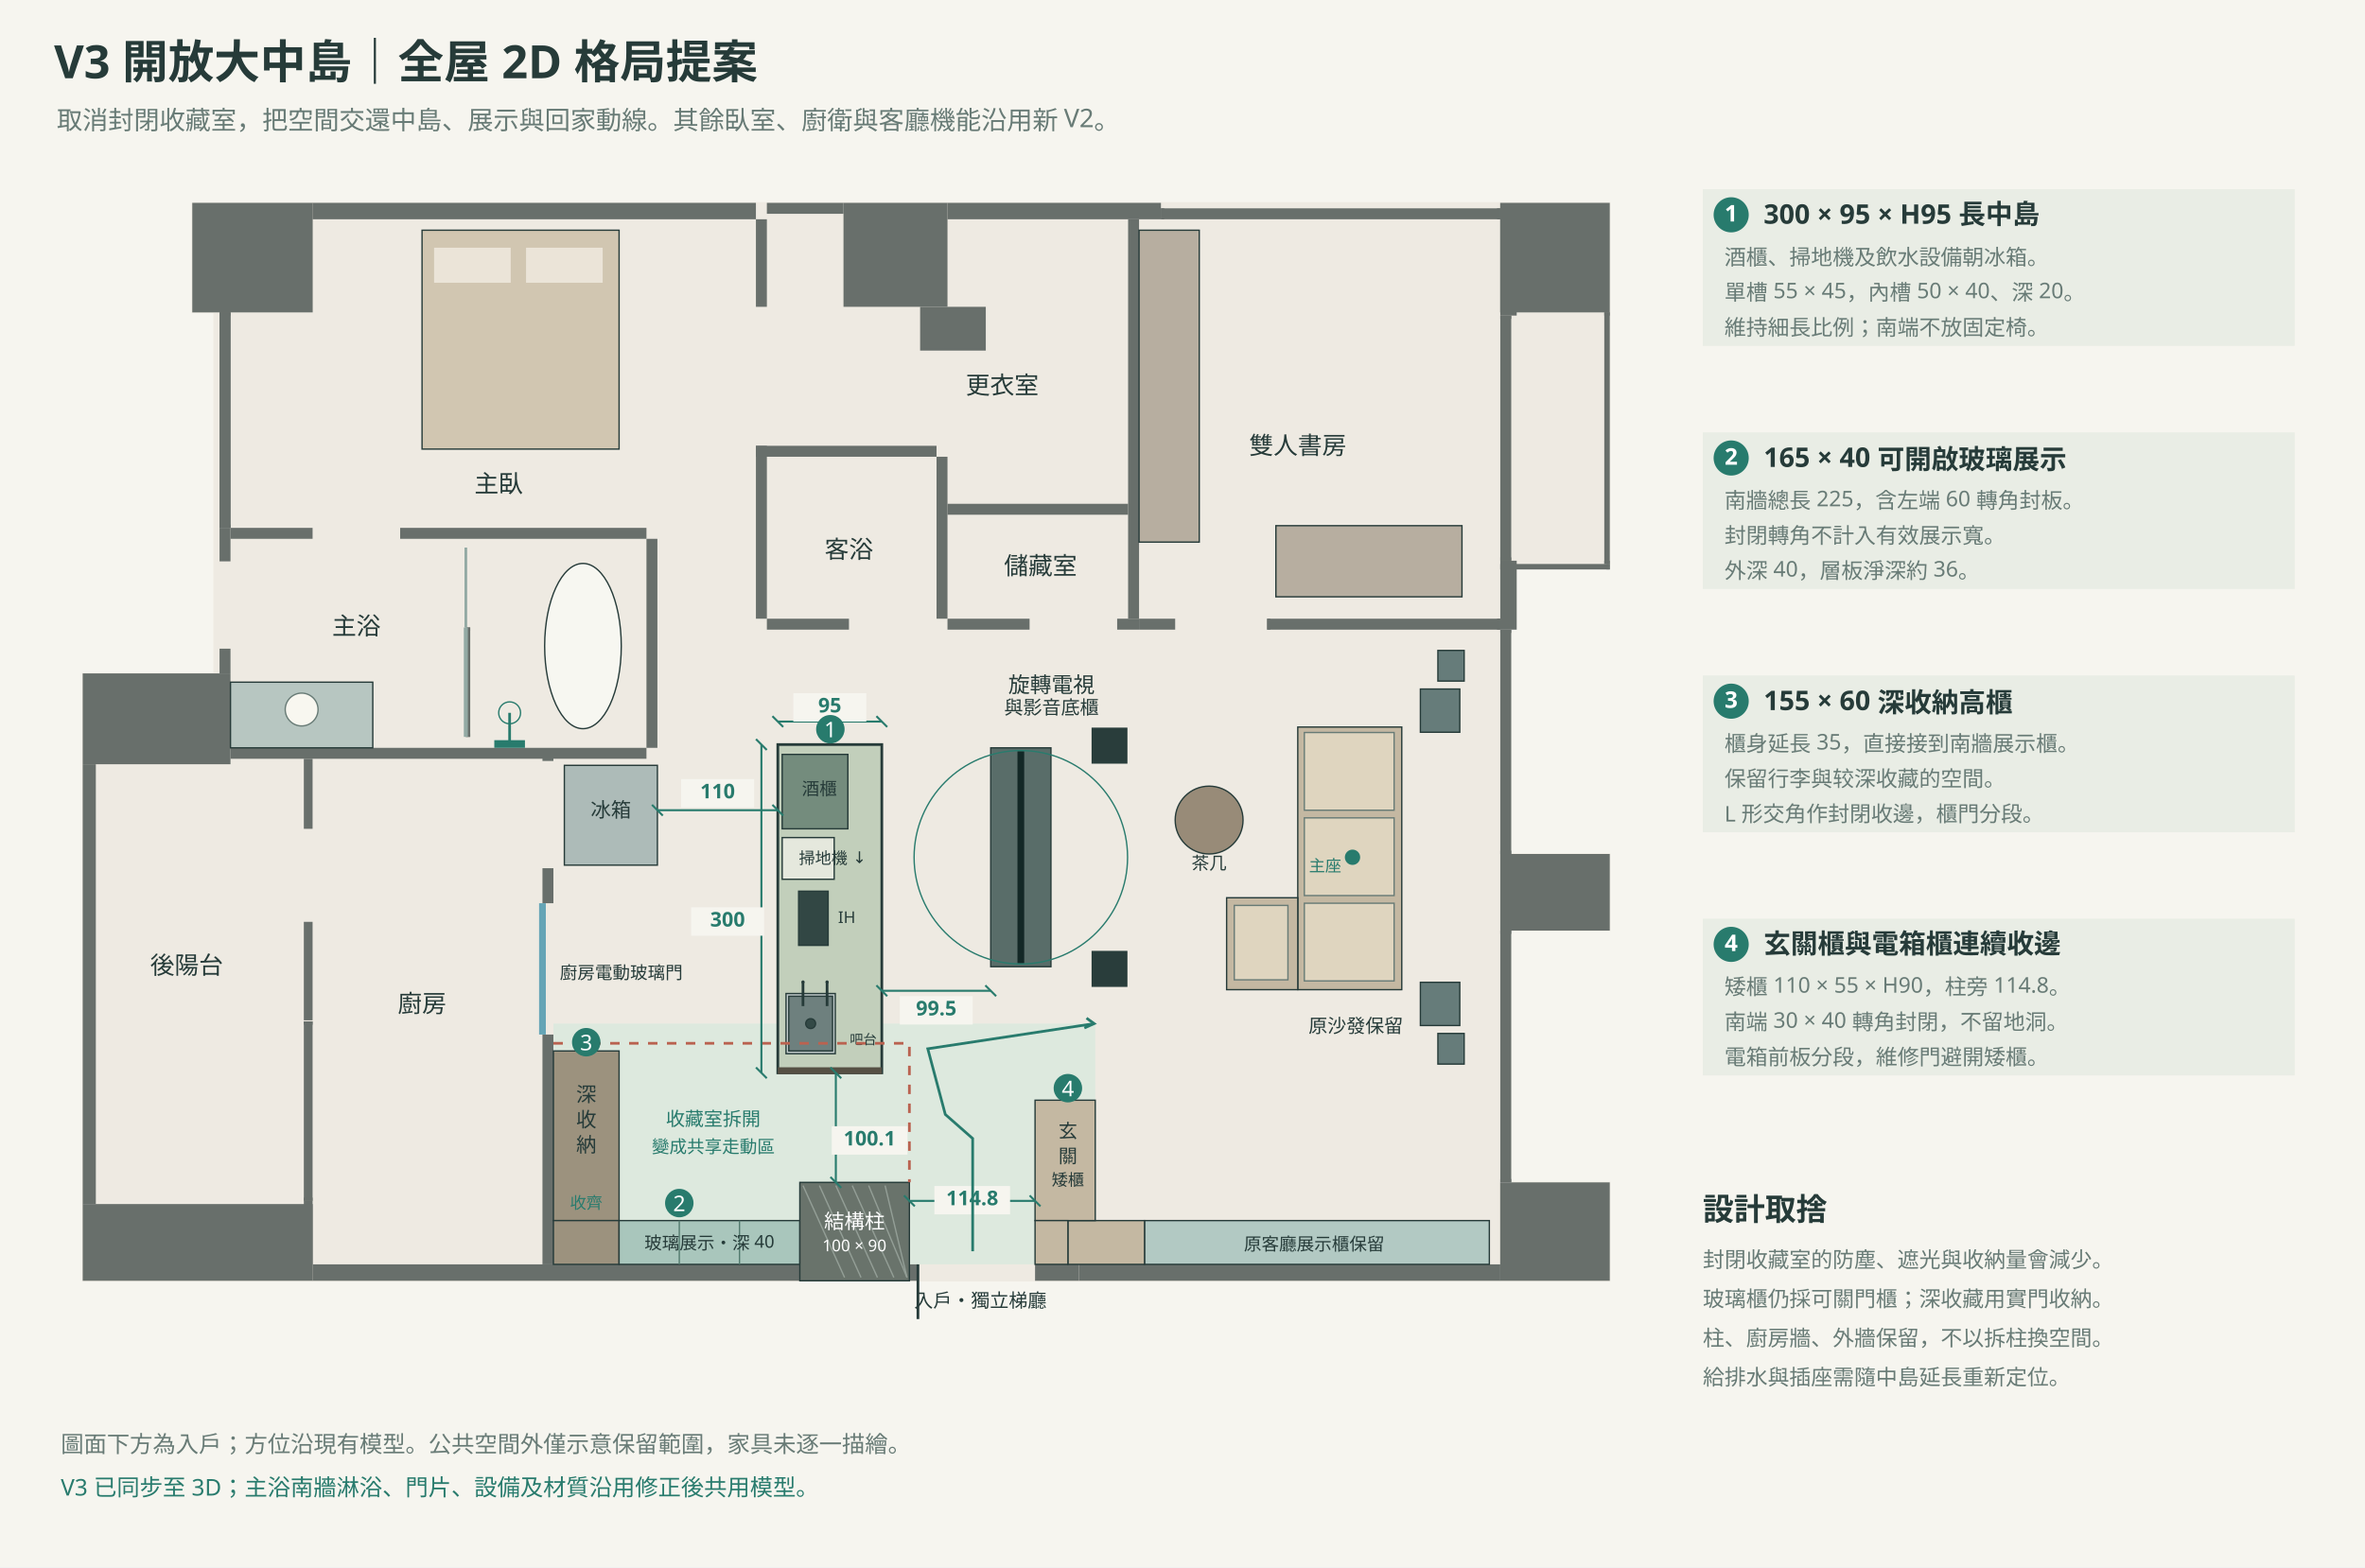
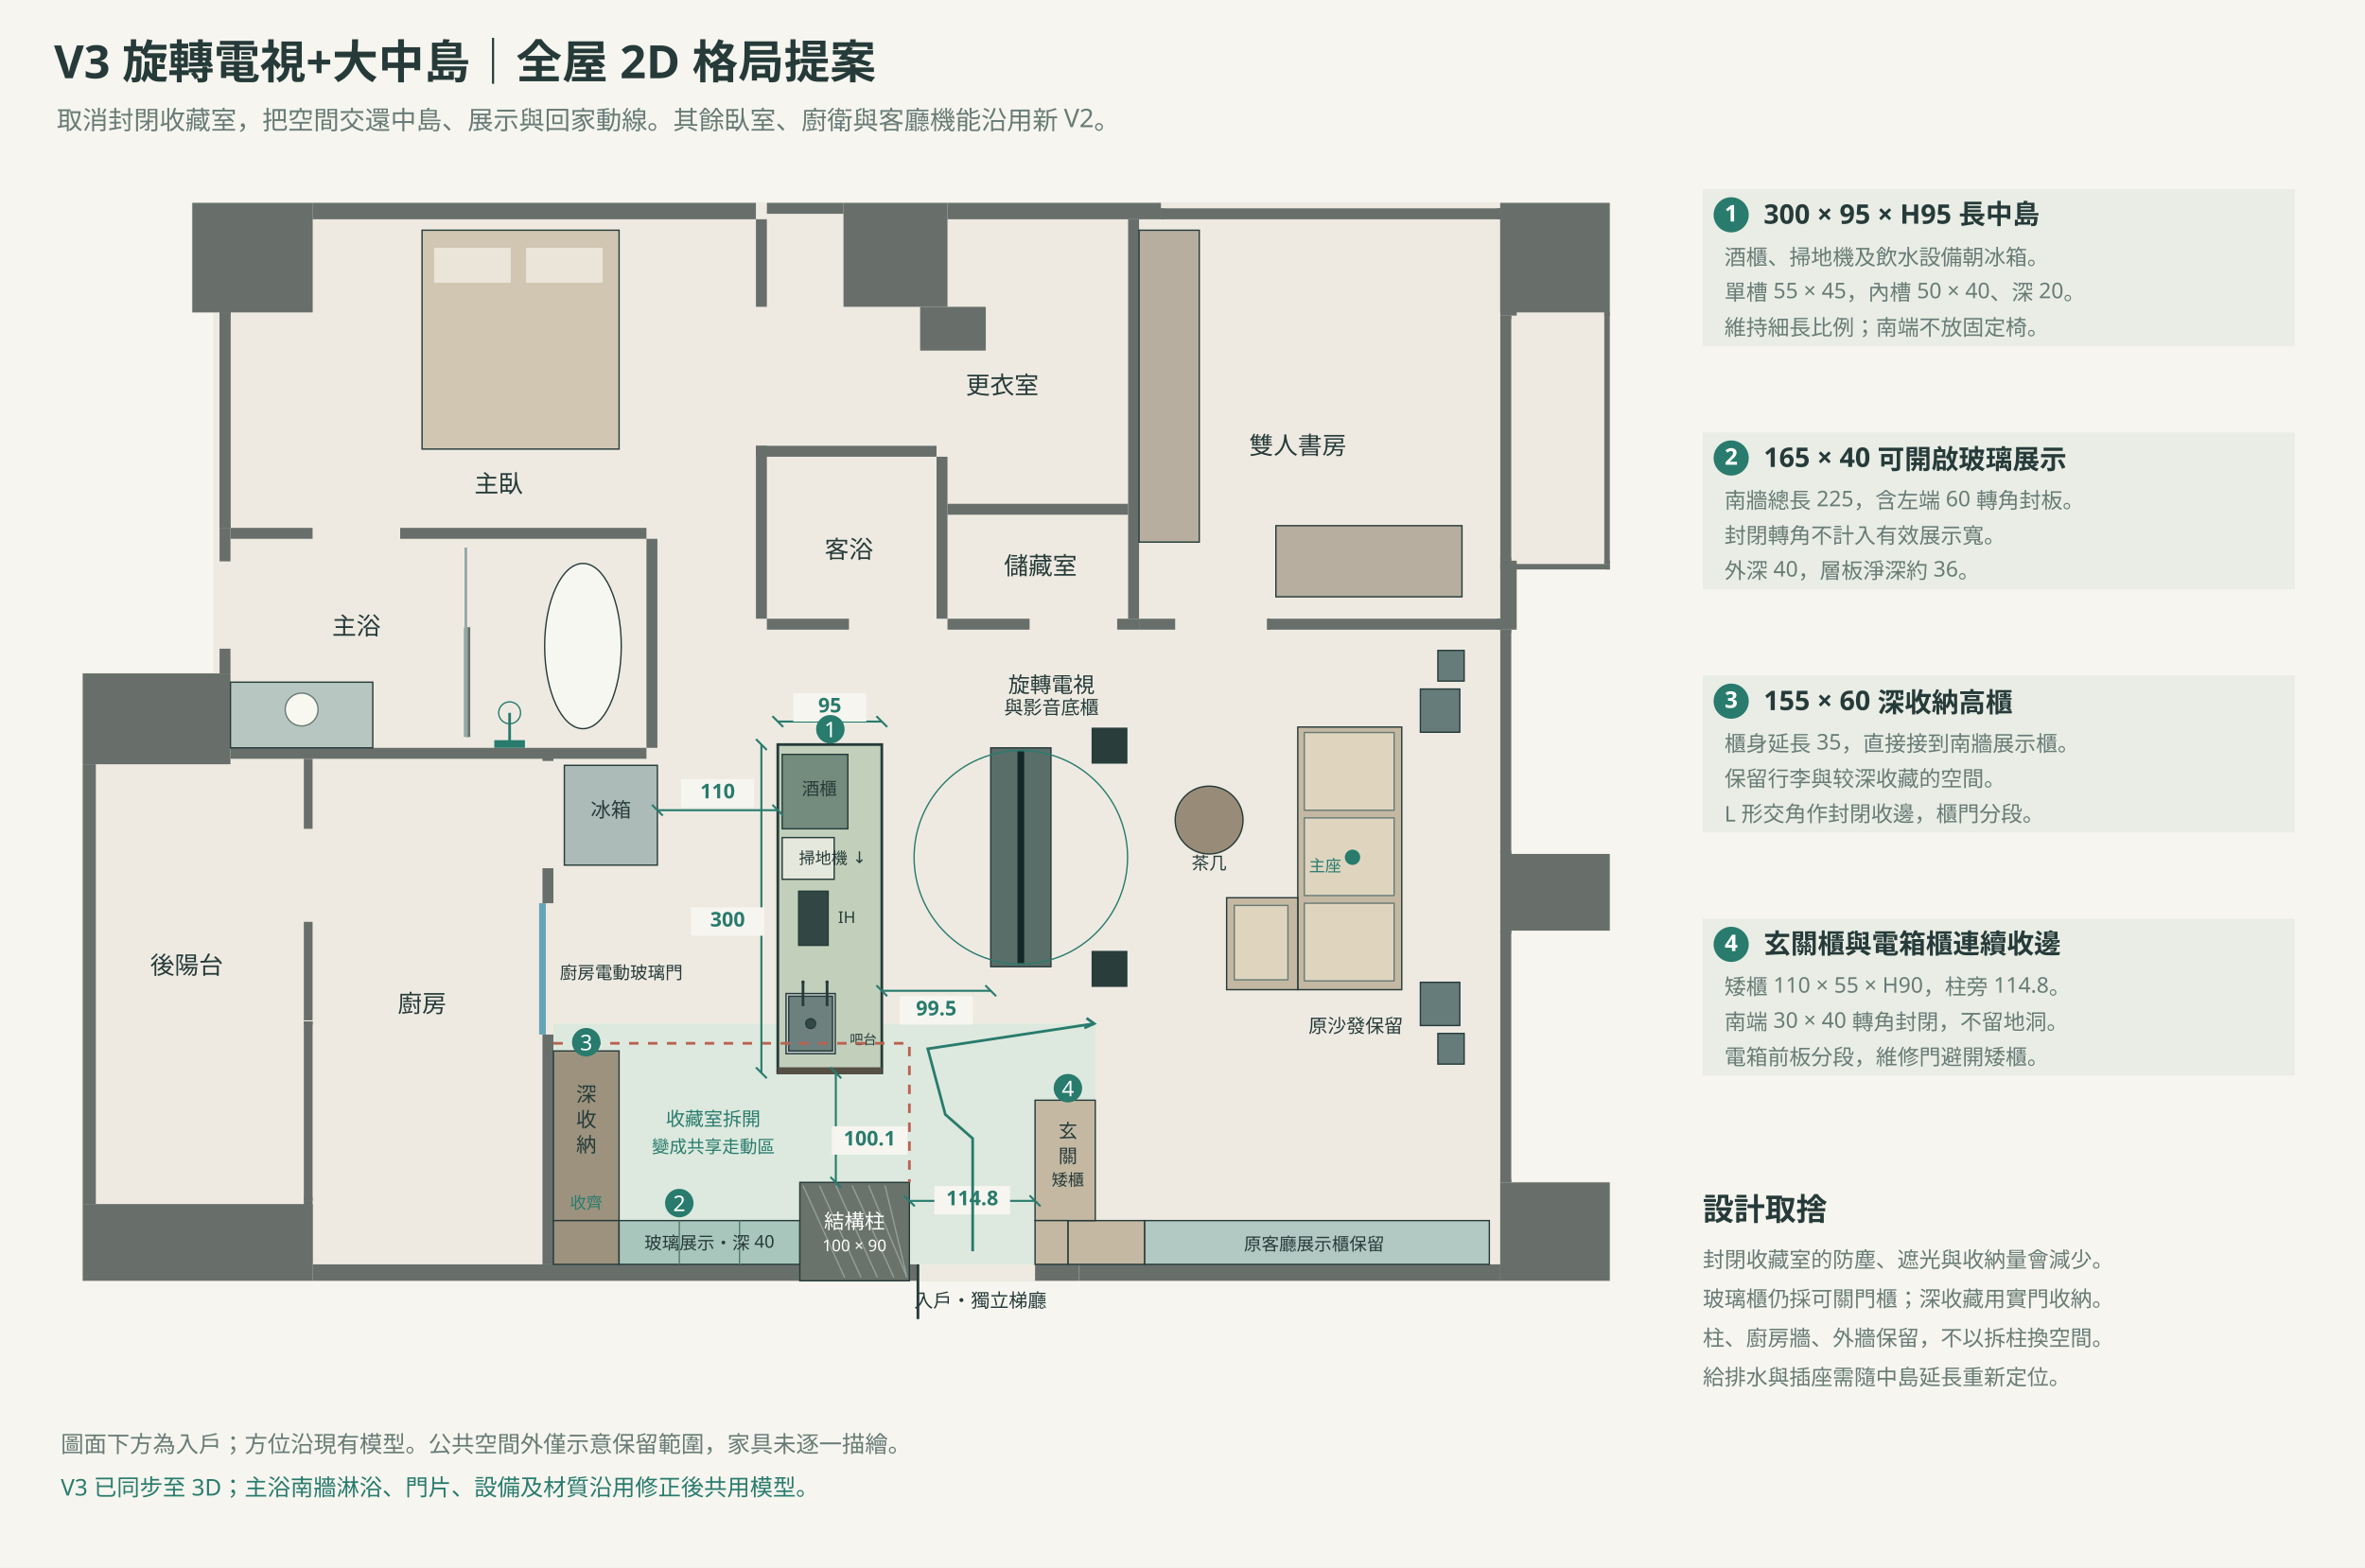
<svg xmlns="http://www.w3.org/2000/svg" width="1750" height="1160" viewBox="0 0 1750 1160" font-family="Microsoft JhengHei, sans-serif">
  <rect width="100%" height="100%" fill="#f6f5ef" />
-   <text x="40.00" y="57.92" font-size="34" fill="#263b39" text-anchor="start" font-weight="700">V3 開放大中島｜全屋 2D 格局提案</text>
+   <text x="40.00" y="57.92" font-size="34" fill="#263b39" text-anchor="start" font-weight="700">V3 旋轉電視+大中島｜全屋 2D 格局提案</text>
  <text x="42.00" y="95.72" font-size="19" fill="#687b76" text-anchor="start" font-weight="400">取消封閉收藏室，把空間交還中島、展示與回家動線。其餘臥室、廚衛與客廳機能沿用新 V2。</text>
  <polyline points="142.20,150.15 1191.15,150.15 1191.15,417.45 1110.15,417.45 1110.15,632.10 1191.15,632.10 1191.15,688.80 1110.15,688.80 1110.15,875.10 1191.15,875.10 1191.15,948.00 591.75,948.00 61.20,948.00 61.20,498.45 158.40,498.45 158.40,231.15 142.20,231.15 142.20,150.15" fill="none" stroke="#eeeae2" stroke-width="1" />
  <polygon points="142.20,150.15 1191.15,150.15 1191.15,417.45 1110.15,417.45 1110.15,632.10 1191.15,632.10 1191.15,688.80 1110.15,688.80 1110.15,875.10 1191.15,875.10 1191.15,948.00 591.75,948.00 61.20,948.00 61.20,498.45 158.40,498.45 158.40,231.15 142.20,231.15" fill="#eeeae2" />
  <rect x="409.50" y="757.65" width="400.95" height="178.20" fill="#dde9de" stroke="none" stroke-width="1" />
  <rect x="624.15" y="150.15" width="76.95" height="76.95" fill="#686f6b" stroke="none" stroke-width="1" />
  <rect x="142.28" y="150.15" width="89.10" height="81.08" fill="#686f6b" stroke="none" stroke-width="1" />
  <rect x="1110.07" y="150.15" width="81.08" height="81.08" fill="#686f6b" stroke="none" stroke-width="1" />
  <rect x="61.20" y="891.22" width="170.18" height="56.78" fill="#686f6b" stroke="none" stroke-width="1" />
  <rect x="1110.07" y="875.18" width="81.08" height="72.82" fill="#686f6b" stroke="none" stroke-width="1" />
  <rect x="591.83" y="875.18" width="81.08" height="72.82" fill="#686f6b" stroke="none" stroke-width="1" />
  <rect x="231.30" y="150.15" width="328.05" height="12.15" fill="#686f6b" stroke="none" stroke-width="1" />
  <rect x="859.05" y="154.20" width="251.10" height="8.10" fill="#686f6b" stroke="none" stroke-width="1" />
  <rect x="859.05" y="154.20" width="2.43" height="8.10" fill="#686f6b" stroke="none" stroke-width="1" />
  <rect x="1107.72" y="154.20" width="2.43" height="8.10" fill="#686f6b" stroke="none" stroke-width="1" />
  <rect x="861.48" y="157.03" width="246.24" height="2.43" fill="#686f6b" stroke="none" stroke-width="1" />
  <rect x="701.10" y="150.15" width="157.95" height="12.15" fill="#686f6b" stroke="none" stroke-width="1" />
  <rect x="559.35" y="162.30" width="8.10" height="64.80" fill="#686f6b" stroke="none" stroke-width="1" />
  <rect x="567.45" y="150.15" width="56.70" height="8.10" fill="#686f6b" stroke="none" stroke-width="1" />
  <rect x="559.35" y="329.97" width="8.10" height="127.98" fill="#686f6b" stroke="none" stroke-width="1" />
  <rect x="162.45" y="231.15" width="8.10" height="159.57" fill="#686f6b" stroke="none" stroke-width="1" />
  <rect x="162.45" y="231.15" width="8.10" height="159.57" fill="#686f6b" stroke="none" stroke-width="1" />
  <rect x="162.45" y="231.15" width="8.10" height="2.43" fill="#686f6b" stroke="none" stroke-width="1" />
  <rect x="162.45" y="388.29" width="8.10" height="2.43" fill="#686f6b" stroke="none" stroke-width="1" />
  <rect x="165.29" y="233.58" width="2.43" height="154.71" fill="#686f6b" stroke="none" stroke-width="1" />
  <rect x="162.45" y="390.72" width="8.10" height="24.79" fill="#686f6b" stroke="none" stroke-width="1" />
  <rect x="162.45" y="480.14" width="8.10" height="18.31" fill="#686f6b" stroke="none" stroke-width="1" />
  <rect x="61.20" y="498.45" width="109.35" height="67.23" fill="#686f6b" stroke="none" stroke-width="1" />
  <rect x="61.20" y="565.68" width="9.72" height="325.62" fill="#686f6b" stroke="none" stroke-width="1" />
  <rect x="231.30" y="935.85" width="360.45" height="12.15" fill="#686f6b" stroke="none" stroke-width="1" />
  <rect x="798.30" y="935.85" width="311.85" height="12.15" fill="#686f6b" stroke="none" stroke-width="1" />
  <rect x="672.75" y="935.85" width="6.48" height="12.15" fill="#686f6b" stroke="none" stroke-width="1" />
  <rect x="765.90" y="935.85" width="32.40" height="12.15" fill="#686f6b" stroke="none" stroke-width="1" />
  <rect x="1110.15" y="162.30" width="12.15" height="71.28" fill="#686f6b" stroke="none" stroke-width="1" />
  <rect x="1110.15" y="233.58" width="8.10" height="181.44" fill="#686f6b" stroke="none" stroke-width="1" />
  <rect x="1110.15" y="233.58" width="8.10" height="2.43" fill="#686f6b" stroke="none" stroke-width="1" />
  <rect x="1110.15" y="412.59" width="8.10" height="2.43" fill="#686f6b" stroke="none" stroke-width="1" />
  <rect x="1112.99" y="236.01" width="2.43" height="176.58" fill="#686f6b" stroke="none" stroke-width="1" />
  <rect x="1110.15" y="415.02" width="12.15" height="51.03" fill="#686f6b" stroke="none" stroke-width="1" />
  <rect x="1110.15" y="466.05" width="8.10" height="166.05" fill="#686f6b" stroke="none" stroke-width="1" />
  <rect x="1110.15" y="466.05" width="8.10" height="2.43" fill="#686f6b" stroke="none" stroke-width="1" />
  <rect x="1110.15" y="629.67" width="8.10" height="2.43" fill="#686f6b" stroke="none" stroke-width="1" />
  <rect x="1112.99" y="468.48" width="2.43" height="161.19" fill="#686f6b" stroke="none" stroke-width="1" />
  <rect x="1110.15" y="632.10" width="81.00" height="56.70" fill="#686f6b" stroke="none" stroke-width="1" />
  <rect x="1110.15" y="688.80" width="8.10" height="186.30" fill="#686f6b" stroke="none" stroke-width="1" />
  <rect x="1110.15" y="688.80" width="8.10" height="2.43" fill="#686f6b" stroke="none" stroke-width="1" />
  <rect x="1110.15" y="872.67" width="8.10" height="2.43" fill="#686f6b" stroke="none" stroke-width="1" />
  <rect x="1112.99" y="691.23" width="2.43" height="181.44" fill="#686f6b" stroke="none" stroke-width="1" />
  <rect x="1187.10" y="231.15" width="4.05" height="186.30" fill="#686f6b" stroke="none" stroke-width="1" />
  <rect x="1187.10" y="231.15" width="4.05" height="2.43" fill="#686f6b" stroke="none" stroke-width="1" />
  <rect x="1187.10" y="415.02" width="4.05" height="2.43" fill="#686f6b" stroke="none" stroke-width="1" />
  <rect x="1188.52" y="233.58" width="1.22" height="181.44" fill="#686f6b" stroke="none" stroke-width="1" />
  <rect x="1110.15" y="417.45" width="81.00" height="4.05" fill="#686f6b" stroke="none" stroke-width="1" />
  <rect x="1110.15" y="417.45" width="2.43" height="4.05" fill="#686f6b" stroke="none" stroke-width="1" />
  <rect x="1188.72" y="417.45" width="2.43" height="4.05" fill="#686f6b" stroke="none" stroke-width="1" />
  <rect x="1112.58" y="418.87" width="76.14" height="1.22" fill="#686f6b" stroke="none" stroke-width="1" />
  <rect x="296.10" y="390.72" width="182.25" height="8.10" fill="#686f6b" stroke="none" stroke-width="1" />
  <rect x="170.55" y="390.72" width="60.75" height="8.10" fill="#686f6b" stroke="none" stroke-width="1" />
  <rect x="478.35" y="398.82" width="8.10" height="154.71" fill="#686f6b" stroke="none" stroke-width="1" />
  <rect x="170.55" y="553.53" width="307.80" height="8.10" fill="#686f6b" stroke="none" stroke-width="1" />
  <rect x="559.35" y="329.97" width="133.65" height="8.10" fill="#686f6b" stroke="none" stroke-width="1" />
  <rect x="693.00" y="338.07" width="8.10" height="119.88" fill="#686f6b" stroke="none" stroke-width="1" />
  <rect x="567.45" y="457.95" width="60.75" height="8.10" fill="#686f6b" stroke="none" stroke-width="1" />
  <rect x="701.10" y="372.90" width="133.65" height="8.10" fill="#686f6b" stroke="none" stroke-width="1" />
  <rect x="834.75" y="162.30" width="8.10" height="295.65" fill="#686f6b" stroke="none" stroke-width="1" />
  <rect x="701.10" y="457.95" width="60.75" height="8.10" fill="#686f6b" stroke="none" stroke-width="1" />
  <rect x="826.65" y="457.95" width="16.20" height="8.10" fill="#686f6b" stroke="none" stroke-width="1" />
  <rect x="842.85" y="457.95" width="26.73" height="8.10" fill="#686f6b" stroke="none" stroke-width="1" />
  <rect x="937.62" y="457.95" width="172.53" height="8.10" fill="#686f6b" stroke="none" stroke-width="1" />
  <rect x="937.62" y="457.95" width="2.43" height="8.10" fill="#686f6b" stroke="none" stroke-width="1" />
  <rect x="1107.72" y="457.95" width="2.43" height="8.10" fill="#686f6b" stroke="none" stroke-width="1" />
  <rect x="940.05" y="460.79" width="167.67" height="2.43" fill="#686f6b" stroke="none" stroke-width="1" />
  <rect x="401.40" y="560.82" width="8.10" height="2.43" fill="#686f6b" stroke="none" stroke-width="1" />
  <rect x="401.40" y="642.63" width="8.10" height="25.92" fill="#686f6b" stroke="none" stroke-width="1" />
  <rect x="401.40" y="765.75" width="8.10" height="170.10" fill="#686f6b" stroke="none" stroke-width="1" />
  <rect x="224.82" y="561.63" width="6.48" height="51.84" fill="#686f6b" stroke="none" stroke-width="1" />
  <rect x="224.82" y="682.32" width="6.48" height="72.90" fill="#686f6b" stroke="none" stroke-width="1" />
  <rect x="224.82" y="756.03" width="6.48" height="132.84" fill="#686f6b" stroke="none" stroke-width="1" />
  <rect x="224.82" y="756.03" width="6.48" height="2.43" fill="#686f6b" stroke="none" stroke-width="1" />
  <rect x="224.82" y="886.44" width="6.48" height="2.43" fill="#686f6b" stroke="none" stroke-width="1" />
  <rect x="227.09" y="758.46" width="1.94" height="127.98" fill="#686f6b" stroke="none" stroke-width="1" />
  <rect x="224.82" y="888.87" width="6.48" height="46.98" fill="#686f6b" stroke="none" stroke-width="1" />
  <rect x="680.85" y="227.10" width="48.60" height="32.40" fill="#686f6b" stroke="none" stroke-width="1" />
  <rect x="344.70" y="464.43" width="3.24" height="81.00" fill="#686f6b" stroke="none" stroke-width="1" />
  <rect x="344.70" y="464.43" width="3.24" height="2.43" fill="#686f6b" stroke="none" stroke-width="1" />
  <rect x="344.70" y="543.00" width="3.24" height="2.43" fill="#686f6b" stroke="none" stroke-width="1" />
  <rect x="345.83" y="466.86" width="0.97" height="76.14" fill="#686f6b" stroke="none" stroke-width="1" />
  <rect x="417.60" y="566.49" width="68.85" height="73.87" fill="#adbbb8" stroke="#263b39" stroke-width="1" />
  <text x="452.03" y="604.80" font-size="15" fill="#263b39" text-anchor="middle" font-weight="400">冰箱</text>
  <rect x="960.30" y="538.14" width="76.95" height="194.40" fill="#c4b8a2" stroke="#263b39" stroke-width="1" />
  <rect x="907.65" y="664.50" width="52.65" height="68.04" fill="#c4b8a2" stroke="#263b39" stroke-width="1" />
  <rect x="965.16" y="542.19" width="66.42" height="57.51" fill="#dfd5bf" stroke="#687b76" stroke-width="1" />
  <rect x="965.16" y="605.37" width="66.42" height="57.51" fill="#dfd5bf" stroke="#687b76" stroke-width="1" />
  <rect x="965.16" y="668.55" width="66.42" height="57.51" fill="#dfd5bf" stroke="#687b76" stroke-width="1" />
  <rect x="913.32" y="670.17" width="39.69" height="55.08" fill="#dfd5bf" stroke="#687b76" stroke-width="1" />
  <text x="1003.23" y="764.30" font-size="14" fill="#263b39" text-anchor="middle" font-weight="400">原沙發保留</text>
  <rect x="733.10" y="553.53" width="44.55" height="162.00" fill="#596d69" stroke="#263b39" stroke-width="1" />
  <polyline points="755.37,555.96 755.37,713.10" fill="none" stroke="#132826" stroke-width="5" />
  <text x="778.05" y="512.53" font-size="16" fill="#263b39" text-anchor="middle" font-weight="400">旋轉電視</text>
  <text x="778.05" y="528.59" font-size="14" fill="#263b39" text-anchor="middle" font-weight="400">與影音底櫃</text>
  <circle cx="755.37" cy="634.53" r="78.98" fill="none" stroke="#287b6d" stroke-width="1" />
  <rect x="808.22" y="704.31" width="25.52" height="25.68" fill="#293d3b" stroke="#263b39" stroke-width="1" />
  <rect x="808.22" y="539.07" width="25.52" height="25.68" fill="#293d3b" stroke="#263b39" stroke-width="1" />
  <rect x="1051.02" y="509.99" width="29.16" height="32.00" fill="#667c7a" stroke="#263b39" stroke-width="1" />
  <rect x="1051.02" y="727.07" width="29.16" height="32.00" fill="#667c7a" stroke="#263b39" stroke-width="1" />
  <rect x="1063.98" y="764.94" width="19.44" height="22.68" fill="#667c7a" stroke="#263b39" stroke-width="1" />
  <rect x="1063.98" y="481.44" width="19.44" height="22.68" fill="#667c7a" stroke="#263b39" stroke-width="1" />
  <circle cx="1000.80" cy="634.53" r="5.67" fill="#287b6d" stroke="none" stroke-width="1" />
  <text x="980.55" y="645.09" font-size="12" fill="#287b6d" text-anchor="middle" font-weight="400">主座</text>
  <circle cx="894.69" cy="606.99" r="25.11" fill="#988b78" stroke="#263b39" stroke-width="1" />
  <text x="894.69" y="643.54" font-size="13" fill="#263b39" text-anchor="middle" font-weight="400">茶几</text>
  <rect x="846.90" y="903.45" width="255.15" height="32.40" fill="#b2c9c3" stroke="#263b39" stroke-width="1" />
  <text x="972.45" y="925.42" font-size="13" fill="#263b39" text-anchor="middle" font-weight="400">原客廳展示櫃保留</text>
  <rect x="790.20" y="903.45" width="56.70" height="32.40" fill="#c4b8a2" stroke="#263b39" stroke-width="1" />
  <polyline points="401.40,668.55 401.40,765.75" fill="none" stroke="#65a5b6" stroke-width="5" />
  <text x="459.72" y="724.54" font-size="13" fill="#263b39" text-anchor="middle" font-weight="400">廚房電動玻璃門</text>
  <rect x="312.30" y="170.40" width="145.80" height="162.00" fill="#d1c6b1" stroke="#263b39" stroke-width="1" />
  <rect x="321.21" y="183.36" width="56.70" height="25.92" fill="#ebe4d8" stroke="none" stroke-width="1" />
  <rect x="389.25" y="183.36" width="56.70" height="25.92" fill="#ebe4d8" stroke="none" stroke-width="1" />
  <rect x="842.85" y="170.40" width="44.55" height="230.85" fill="#b7aea0" stroke="#263b39" stroke-width="1" />
  <rect x="944.10" y="389.10" width="137.70" height="52.65" fill="#b7aea0" stroke="#263b39" stroke-width="1" />
  <rect x="170.55" y="504.93" width="105.30" height="48.60" fill="#b7c6c1" stroke="#263b39" stroke-width="1" />
  <circle cx="223.20" cy="525.18" r="12.15" fill="#f8f7f0" stroke="#687b76" stroke-width="1" />
  <ellipse cx="431.37" cy="478.2" rx="28.35" ry="61.155" fill="#f7f7f1" stroke="#263b39" />
  <rect x="365.76" y="547.86" width="22.68" height="5.67" fill="#287b6d" stroke="none" stroke-width="1" />
  <polyline points="377.10,548.67 377.10,527.61" fill="none" stroke="#287b6d" stroke-width="2" />
  <circle cx="377.10" cy="527.61" r="8.10" fill="none" stroke="#287b6d" stroke-width="1" />
  <polyline points="344.70,405.30 344.70,464.43" fill="none" stroke="#93aaa4" stroke-width="2" />
  <polyline points="344.70,464.43 344.70,545.43" fill="none" stroke="#93aaa4" stroke-width="3" />
  <text x="369.00" y="364.44" font-size="18" fill="#263b39" text-anchor="middle" font-weight="400">主臥</text>
  <text x="741.60" y="291.54" font-size="18" fill="#263b39" text-anchor="middle" font-weight="400">更衣室</text>
  <text x="960.30" y="336.09" font-size="18" fill="#263b39" text-anchor="middle" font-weight="400">雙人書房</text>
  <text x="628.20" y="413.04" font-size="18" fill="#263b39" text-anchor="middle" font-weight="400">客浴</text>
  <text x="769.95" y="425.19" font-size="18" fill="#263b39" text-anchor="middle" font-weight="400">儲藏室</text>
  <text x="263.70" y="469.74" font-size="18" fill="#263b39" text-anchor="middle" font-weight="400">主浴</text>
  <text x="312.30" y="749.19" font-size="18" fill="#263b39" text-anchor="middle" font-weight="400">廚房</text>
  <text x="138.15" y="720.84" font-size="18" fill="#263b39" text-anchor="middle" font-weight="400">後陽台</text>
  <rect x="591.83" y="875.18" width="81.08" height="72.82" fill="#69736b" stroke="#263b39" stroke-width="1" />
  <polyline points="594.18,877.53 624.96,945.57" fill="none" stroke="#939e96" stroke-width="1" />
  <polyline points="606.33,877.53 637.11,945.57" fill="none" stroke="#939e96" stroke-width="1" />
  <polyline points="618.48,877.53 649.26,945.57" fill="none" stroke="#939e96" stroke-width="1" />
  <polyline points="630.63,877.53 661.41,945.57" fill="none" stroke="#939e96" stroke-width="1" />
  <polyline points="642.78,877.53 671.13,945.57" fill="none" stroke="#939e96" stroke-width="1" />
  <polyline points="654.93,877.53 671.13,945.57" fill="none" stroke="#939e96" stroke-width="1" />
  <text x="632.25" y="909.36" font-size="15" fill="#ffffff" text-anchor="middle" font-weight="400">結構柱</text>
  <text x="632.25" y="926.16" font-size="12" fill="#ffffff" text-anchor="middle" font-weight="400">100 × 90</text>
  <rect x="575.55" y="551.10" width="76.95" height="243.00" fill="#c2cfbb" stroke="#263b39" stroke-width="2" />
  <polyline points="575.55,792.48 652.50,792.48" fill="none" stroke="#565044" stroke-width="5" />
  <rect x="578.79" y="558.39" width="48.60" height="55.08" fill="#748c7d" stroke="#263b39" stroke-width="1" />
  <text x="606.33" y="588.46" font-size="13" fill="#263b39" text-anchor="middle" font-weight="400">酒櫃</text>
  <rect x="578.79" y="619.95" width="38.48" height="30.86" fill="#e5e8dd" stroke="#263b39" stroke-width="1" />
  <text x="616.05" y="639.42" font-size="12" fill="#263b39" text-anchor="middle" font-weight="400">掃地機 ↓</text>
  <rect x="590.94" y="659.64" width="21.87" height="40.10" fill="#324744" stroke="#263b39" stroke-width="1" />
  <text x="626.58" y="683.16" font-size="12" fill="#263b39" text-anchor="middle" font-weight="400">IH</text>
  <rect x="581.62" y="735.38" width="36.45" height="44.55" fill="#c1cbcb" stroke="#263b39" stroke-width="1" />
  <rect x="583.65" y="737.40" width="32.40" height="40.50" fill="#6e807e" stroke="#263b39" stroke-width="1" />
  <circle cx="599.85" cy="757.65" r="3.65" fill="#334946" stroke="#263b39" stroke-width="1" />
  <polyline points="594.18,726.87 594.18,744.69" fill="none" stroke="#263b39" stroke-width="2" />
  <circle cx="594.18" cy="726.87" r="1.22" fill="#263b39" stroke="none" stroke-width="1" />
  <polyline points="612.00,726.87 612.00,744.69" fill="none" stroke="#263b39" stroke-width="2" />
  <circle cx="612.00" cy="726.87" r="1.22" fill="#263b39" stroke="none" stroke-width="1" />
  <text x="638.73" y="772.93" font-size="10" fill="#263b39" text-anchor="middle" font-weight="400">吧台</text>
  <rect x="409.50" y="777.90" width="48.60" height="125.55" fill="#9c927e" stroke="#263b39" stroke-width="1" />
  <text x="433.80" y="894.57" font-size="12" fill="#287b6d" text-anchor="middle" font-weight="400">收齊</text>
  <text x="433.80" y="815.40" font-size="15" fill="#263b39" text-anchor="middle" font-weight="400">深</text>
  <text x="433.80" y="834.03" font-size="15" fill="#263b39" text-anchor="middle" font-weight="400">收</text>
  <text x="433.80" y="852.66" font-size="15" fill="#263b39" text-anchor="middle" font-weight="400">納</text>
  <rect x="409.50" y="903.45" width="48.60" height="32.40" fill="#9c927e" stroke="#263b39" stroke-width="1" />
  <rect x="458.10" y="903.45" width="133.65" height="32.40" fill="#a9c6bc" stroke="#263b39" stroke-width="1" />
  <polyline points="502.65,903.45 502.65,935.85" fill="none" stroke="#547c70" stroke-width="1" />
  <polyline points="547.20,903.45 547.20,935.85" fill="none" stroke="#547c70" stroke-width="1" />
  <text x="524.92" y="924.61" font-size="13" fill="#263b39" text-anchor="middle" font-weight="400">玻璃展示・深 40</text>
  <rect x="765.90" y="814.35" width="44.55" height="89.10" fill="#c4b8a2" stroke="#263b39" stroke-width="1" />
  <rect x="765.90" y="903.45" width="24.30" height="32.40" fill="#c4b8a2" stroke="#263b39" stroke-width="1" />
  <text x="790.20" y="842.06" font-size="14" fill="#263b39" text-anchor="middle" font-weight="400">玄</text>
  <text x="790.20" y="860.69" font-size="14" fill="#263b39" text-anchor="middle" font-weight="400">關</text>
  <text x="790.20" y="877.56" font-size="12" fill="#263b39" text-anchor="middle" font-weight="400">矮櫃</text>
  <polyline points="409.50,772.23 672.91,772.23 672.91,875.10" fill="none" stroke="#ba6250" stroke-width="2" stroke-dasharray="7 7" />
  <polyline points="486.45,599.70 575.55,599.70" fill="none" stroke="#287b6d" stroke-width="1.5" />
  <polyline points="482.45,595.70 490.45,603.70" fill="none" stroke="#287b6d" stroke-width="1.5" />
  <polyline points="571.55,595.70 579.55,603.70" fill="none" stroke="#287b6d" stroke-width="1.5" />
  <rect x="504.00" y="576.70" width="54.00" height="21.00" fill="#f6f5ef" stroke="none" stroke-width="1" />
  <text x="531.00" y="590.90" font-size="15" fill="#287b6d" text-anchor="middle" font-weight="700">110</text>
  <polyline points="652.50,733.35 733.10,733.35" fill="none" stroke="#287b6d" stroke-width="1.5" />
  <polyline points="648.50,729.35 656.50,737.35" fill="none" stroke="#287b6d" stroke-width="1.5" />
  <polyline points="729.10,729.35 737.10,737.35" fill="none" stroke="#287b6d" stroke-width="1.5" />
  <rect x="665.80" y="737.35" width="54.00" height="21.00" fill="#f6f5ef" stroke="none" stroke-width="1" />
  <text x="692.80" y="751.55" font-size="15" fill="#287b6d" text-anchor="middle" font-weight="700">99.5</text>
  <polyline points="575.55,534.09 652.50,534.09" fill="none" stroke="#287b6d" stroke-width="1.5" />
  <polyline points="571.55,530.09 579.55,538.09" fill="none" stroke="#287b6d" stroke-width="1.5" />
  <polyline points="648.50,530.09 656.50,538.09" fill="none" stroke="#287b6d" stroke-width="1.5" />
  <rect x="587.03" y="513.09" width="54.00" height="21.00" fill="#f6f5ef" stroke="none" stroke-width="1" />
  <text x="614.03" y="527.29" font-size="15" fill="#287b6d" text-anchor="middle" font-weight="700">95</text>
  <polyline points="563.40,551.10 563.40,794.10" fill="none" stroke="#287b6d" stroke-width="1.5" />
  <polyline points="559.40,547.10 567.40,555.10" fill="none" stroke="#287b6d" stroke-width="1.5" />
  <polyline points="559.40,790.10 567.40,798.10" fill="none" stroke="#287b6d" stroke-width="1.5" />
  <rect x="511.40" y="671.60" width="54.00" height="21.00" fill="#f6f5ef" stroke="none" stroke-width="1" />
  <text x="538.40" y="685.80" font-size="15" fill="#287b6d" text-anchor="middle" font-weight="700">300</text>
  <polyline points="618.48,794.10 618.48,875.18" fill="none" stroke="#287b6d" stroke-width="1.5" />
  <polyline points="614.48,790.10 622.48,798.10" fill="none" stroke="#287b6d" stroke-width="1.5" />
  <polyline points="614.48,871.18 622.48,879.18" fill="none" stroke="#287b6d" stroke-width="1.5" />
  <rect x="615.48" y="833.64" width="56.00" height="21.00" fill="#f6f5ef" stroke="none" stroke-width="1" />
  <text x="643.48" y="847.84" font-size="15" fill="#287b6d" text-anchor="middle" font-weight="700">100.1</text>
  <polyline points="672.91,888.87 765.90,888.87" fill="none" stroke="#287b6d" stroke-width="1.5" />
  <polyline points="668.91,884.87 676.91,892.87" fill="none" stroke="#287b6d" stroke-width="1.5" />
  <polyline points="761.90,884.87 769.90,892.87" fill="none" stroke="#287b6d" stroke-width="1.5" />
  <rect x="691.41" y="877.87" width="56.00" height="21.00" fill="#f6f5ef" stroke="none" stroke-width="1" />
  <text x="719.41" y="892.07" font-size="15" fill="#287b6d" text-anchor="middle" font-weight="700">114.8</text>
  <polyline points="719.73,926.13 719.73,842.70 699.48,824.88 686.52,776.28 809.64,757.65" fill="none" stroke="#287b6d" stroke-width="2" />
  <polyline points="803.97,753.60 809.64,757.65 802.35,760.89" fill="none" stroke="#287b6d" stroke-width="2" />
  <text x="527.76" y="833.15" font-size="14" fill="#287b6d" text-anchor="middle" font-weight="400">收藏室拆開</text>
  <text x="527.76" y="853.33" font-size="13" fill="#287b6d" text-anchor="middle" font-weight="400">變成共享走動區</text>
  <circle cx="614.43" cy="539.76" r="10.53" fill="#287b6d" stroke="none" stroke-width="1" />
  <text x="614.43" y="545.74" font-size="16" fill="#ffffff" text-anchor="middle" font-weight="400">1</text>
  <circle cx="502.65" cy="890.49" r="10.53" fill="#287b6d" stroke="none" stroke-width="1" />
  <text x="502.65" y="896.47" font-size="16" fill="#ffffff" text-anchor="middle" font-weight="400">2</text>
  <circle cx="433.80" cy="771.42" r="10.53" fill="#287b6d" stroke="none" stroke-width="1" />
  <text x="433.80" y="777.40" font-size="16" fill="#ffffff" text-anchor="middle" font-weight="400">3</text>
  <circle cx="790.20" cy="805.44" r="10.53" fill="#287b6d" stroke="none" stroke-width="1" />
  <text x="790.20" y="811.42" font-size="16" fill="#ffffff" text-anchor="middle" font-weight="400">4</text>
  <polyline points="679.23,935.85 679.23,976.35" fill="none" stroke="#263b39" stroke-width="2" />
  <text x="725.40" y="967.61" font-size="14" fill="#263b39" text-anchor="middle" font-weight="400">入戶・獨立梯廳</text>
  <rect x="1260.00" y="140.00" width="438.00" height="116.00" fill="#e9ede5" stroke="none" stroke-width="1" />
  <circle cx="1281.00" cy="159.00" r="13.00" fill="#287b6d" stroke="none" stroke-width="1" />
  <text x="1281.00" y="163.96" font-size="17" fill="#ffffff" text-anchor="middle" font-weight="700">1</text>
  <text x="1305.00" y="165.60" font-size="20" fill="#263b39" text-anchor="start" font-weight="700">300 × 95 × H95 長中島</text>
  <text x="1276.00" y="196.08" font-size="16" fill="#687b76" text-anchor="start" font-weight="400">酒櫃、掃地機及飲水設備朝冰箱。</text>
  <text x="1276.00" y="222.08" font-size="16" fill="#687b76" text-anchor="start" font-weight="400">單槽 55 × 45，內槽 50 × 40、深 20。</text>
  <text x="1276.00" y="248.08" font-size="16" fill="#687b76" text-anchor="start" font-weight="400">維持細長比例；南端不放固定椅。</text>
  <rect x="1260.00" y="320.00" width="438.00" height="116.00" fill="#e9ede5" stroke="none" stroke-width="1" />
  <circle cx="1281.00" cy="339.00" r="13.00" fill="#287b6d" stroke="none" stroke-width="1" />
  <text x="1281.00" y="343.96" font-size="17" fill="#ffffff" text-anchor="middle" font-weight="700">2</text>
  <text x="1305.00" y="345.60" font-size="20" fill="#263b39" text-anchor="start" font-weight="700">165 × 40 可開啟玻璃展示</text>
  <text x="1276.00" y="376.08" font-size="16" fill="#687b76" text-anchor="start" font-weight="400">南牆總長 225，含左端 60 轉角封板。</text>
  <text x="1276.00" y="402.08" font-size="16" fill="#687b76" text-anchor="start" font-weight="400">封閉轉角不計入有效展示寬。</text>
  <text x="1276.00" y="428.08" font-size="16" fill="#687b76" text-anchor="start" font-weight="400">外深 40，層板淨深約 36。</text>
  <rect x="1260.00" y="500.00" width="438.00" height="116.00" fill="#e9ede5" stroke="none" stroke-width="1" />
  <circle cx="1281.00" cy="519.00" r="13.00" fill="#287b6d" stroke="none" stroke-width="1" />
  <text x="1281.00" y="523.96" font-size="17" fill="#ffffff" text-anchor="middle" font-weight="700">3</text>
  <text x="1305.00" y="525.60" font-size="20" fill="#263b39" text-anchor="start" font-weight="700">155 × 60 深收納高櫃</text>
  <text x="1276.00" y="556.08" font-size="16" fill="#687b76" text-anchor="start" font-weight="400">櫃身延長 35，直接接到南牆展示櫃。</text>
  <text x="1276.00" y="582.08" font-size="16" fill="#687b76" text-anchor="start" font-weight="400">保留行李與较深收藏的空間。</text>
  <text x="1276.00" y="608.08" font-size="16" fill="#687b76" text-anchor="start" font-weight="400">L 形交角作封閉收邊，櫃門分段。</text>
  <rect x="1260.00" y="680.00" width="438.00" height="116.00" fill="#e9ede5" stroke="none" stroke-width="1" />
  <circle cx="1281.00" cy="699.00" r="13.00" fill="#287b6d" stroke="none" stroke-width="1" />
  <text x="1281.00" y="703.96" font-size="17" fill="#ffffff" text-anchor="middle" font-weight="700">4</text>
  <text x="1305.00" y="705.60" font-size="20" fill="#263b39" text-anchor="start" font-weight="700">玄關櫃與電箱櫃連續收邊</text>
  <text x="1276.00" y="736.08" font-size="16" fill="#687b76" text-anchor="start" font-weight="400">矮櫃 110 × 55 × H90，柱旁 114.8。</text>
  <text x="1276.00" y="762.08" font-size="16" fill="#687b76" text-anchor="start" font-weight="400">南端 30 × 40 轉角封閉，不留地洞。</text>
  <text x="1276.00" y="788.08" font-size="16" fill="#687b76" text-anchor="start" font-weight="400">電箱前板分段，維修門避開矮櫃。</text>
  <text x="1260.00" y="903.24" font-size="23" fill="#263b39" text-anchor="start" font-weight="700">設計取捨</text>
  <text x="1260.00" y="938.08" font-size="16" fill="#687b76" text-anchor="start" font-weight="400">封閉收藏室的防塵、遮光與收納量會減少。</text>
  <text x="1260.00" y="967.08" font-size="16" fill="#687b76" text-anchor="start" font-weight="400">玻璃櫃仍採可關門櫃；深收藏用實門收納。</text>
  <text x="1260.00" y="996.08" font-size="16" fill="#687b76" text-anchor="start" font-weight="400">柱、廚房牆、外牆保留，不以拆柱換空間。</text>
  <text x="1260.00" y="1025.08" font-size="16" fill="#687b76" text-anchor="start" font-weight="400">給排水與插座需隨中島延長重新定位。</text>
  <text x="45.00" y="1074.96" font-size="17" fill="#687b76" text-anchor="start" font-weight="400">圖面下方為入戶；方位沿現有模型。公共空間外僅示意保留範圍，家具未逐一描繪。</text>
  <text x="45.00" y="1106.96" font-size="17" fill="#287b6d" text-anchor="start" font-weight="400">V3 已同步至 3D；主浴南牆淋浴、門片、設備及材質沿用修正後共用模型。</text>
</svg>
